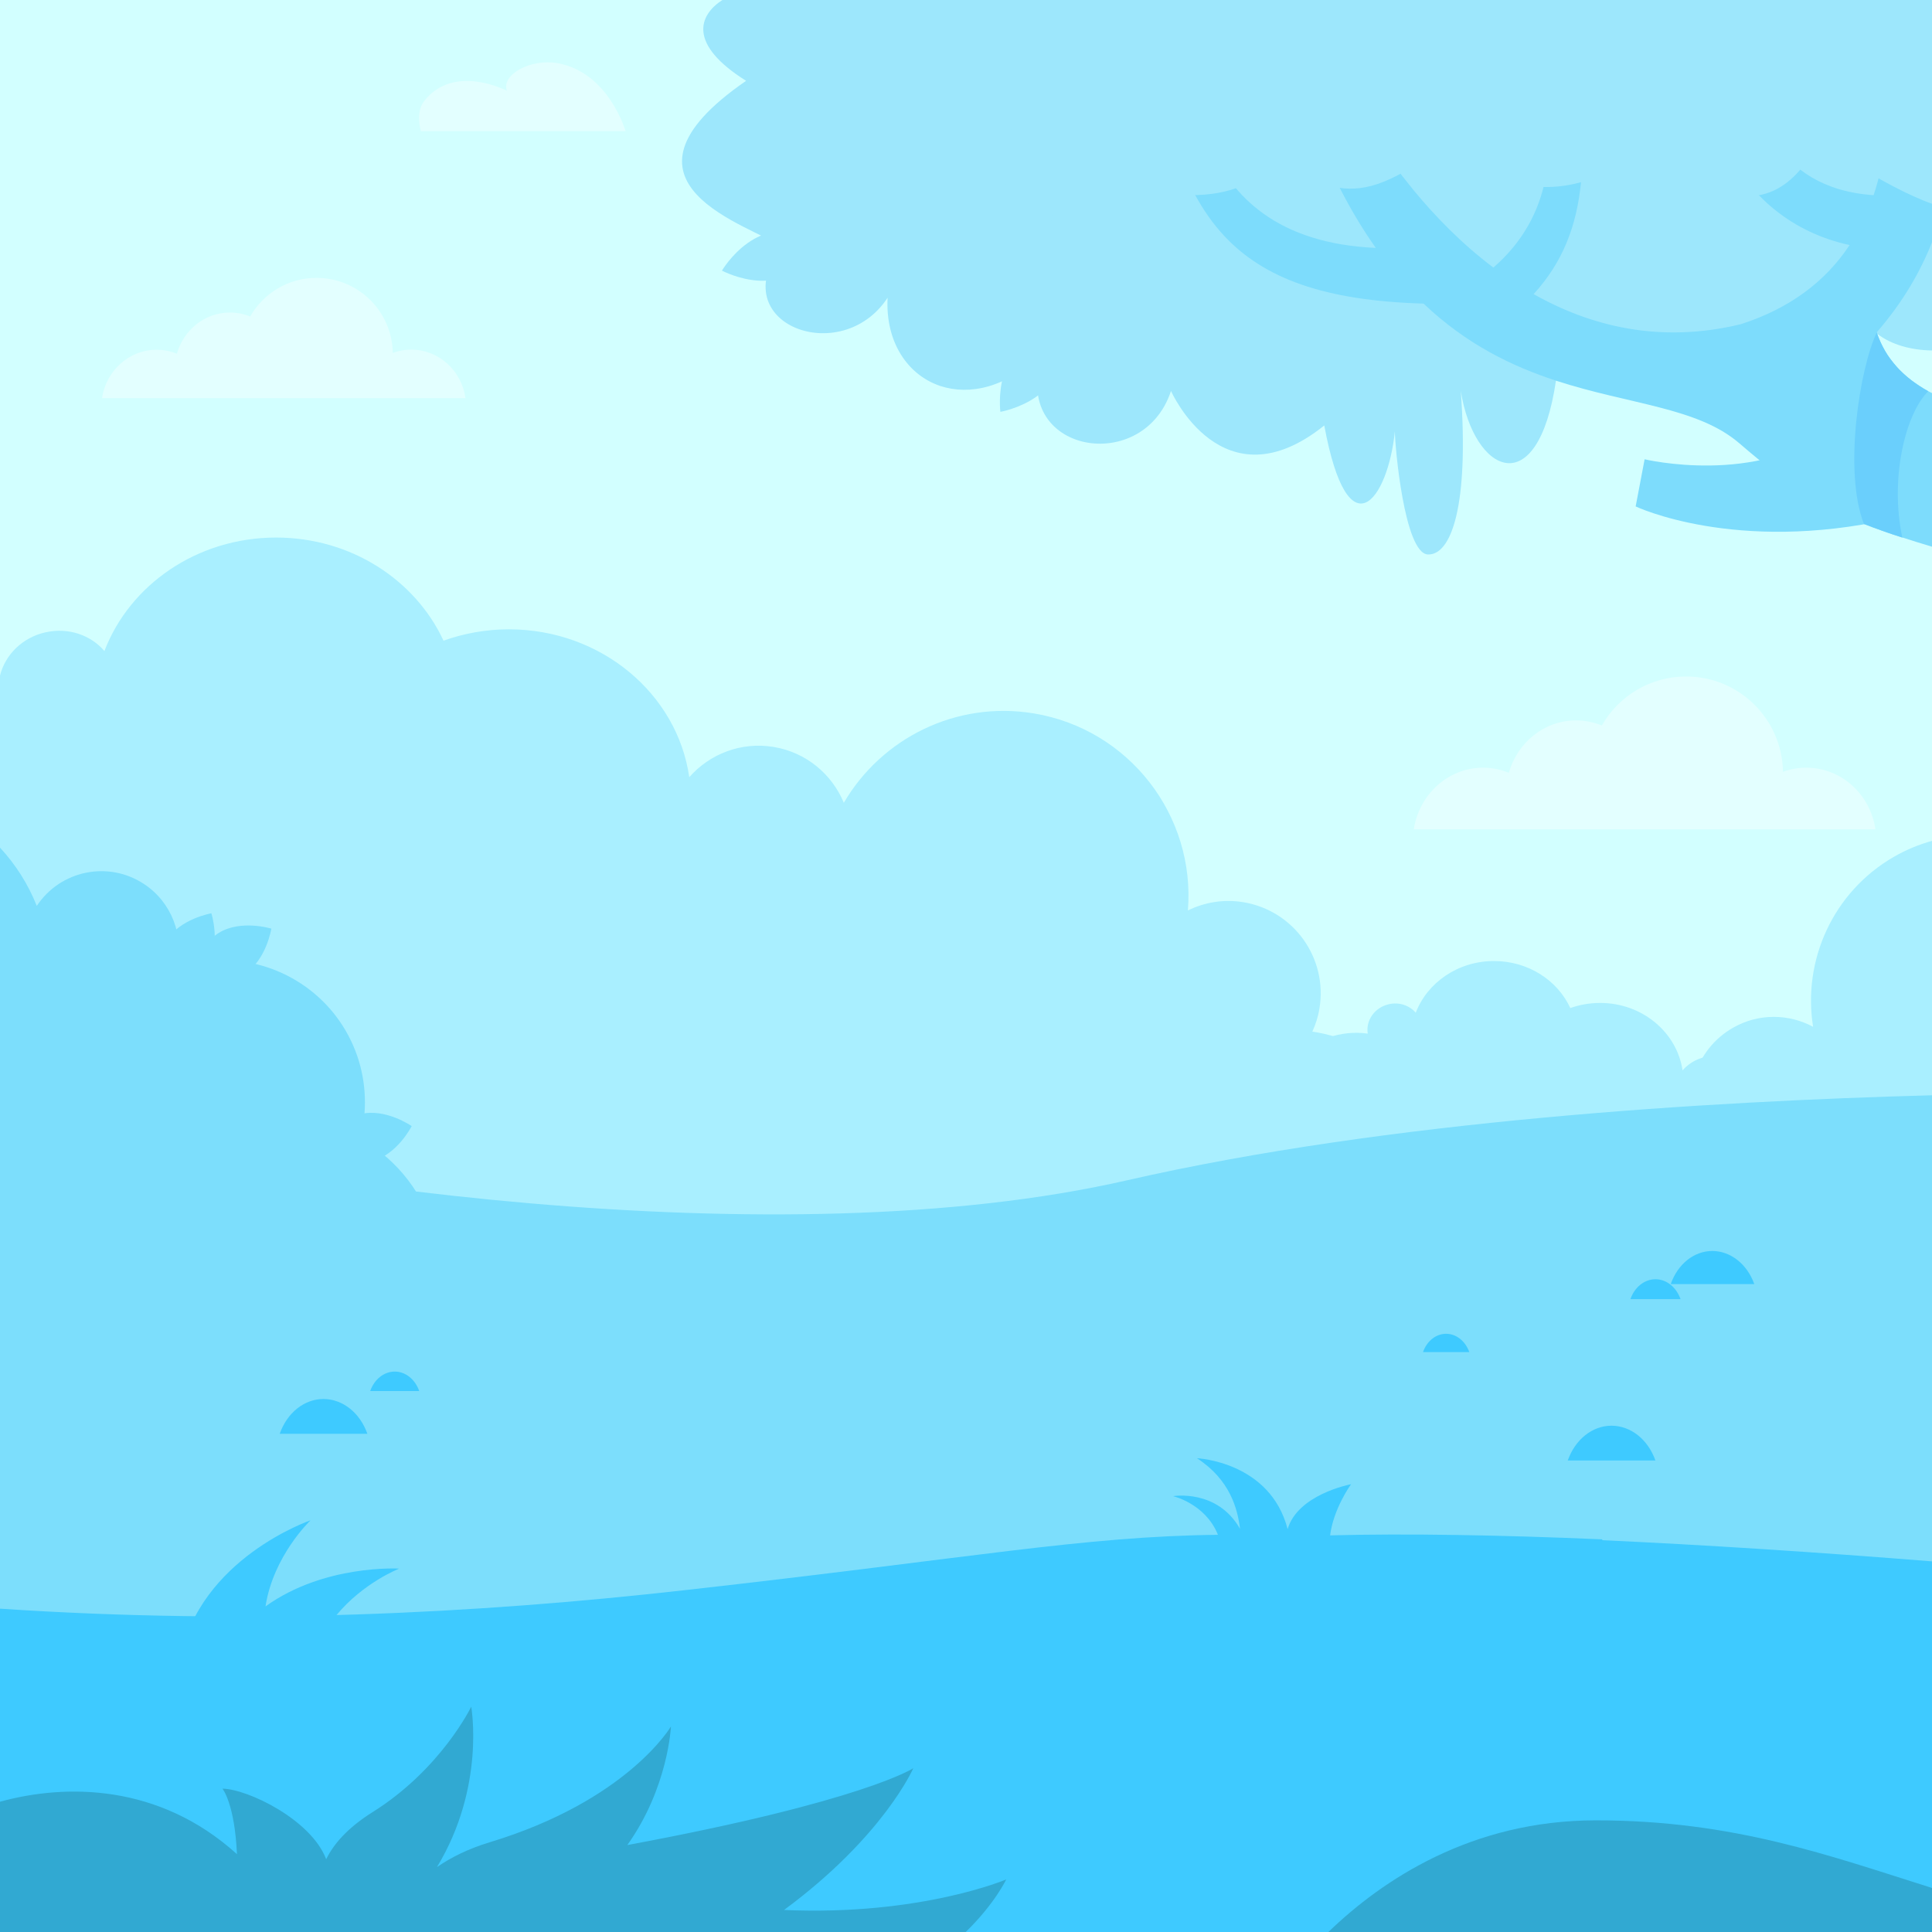
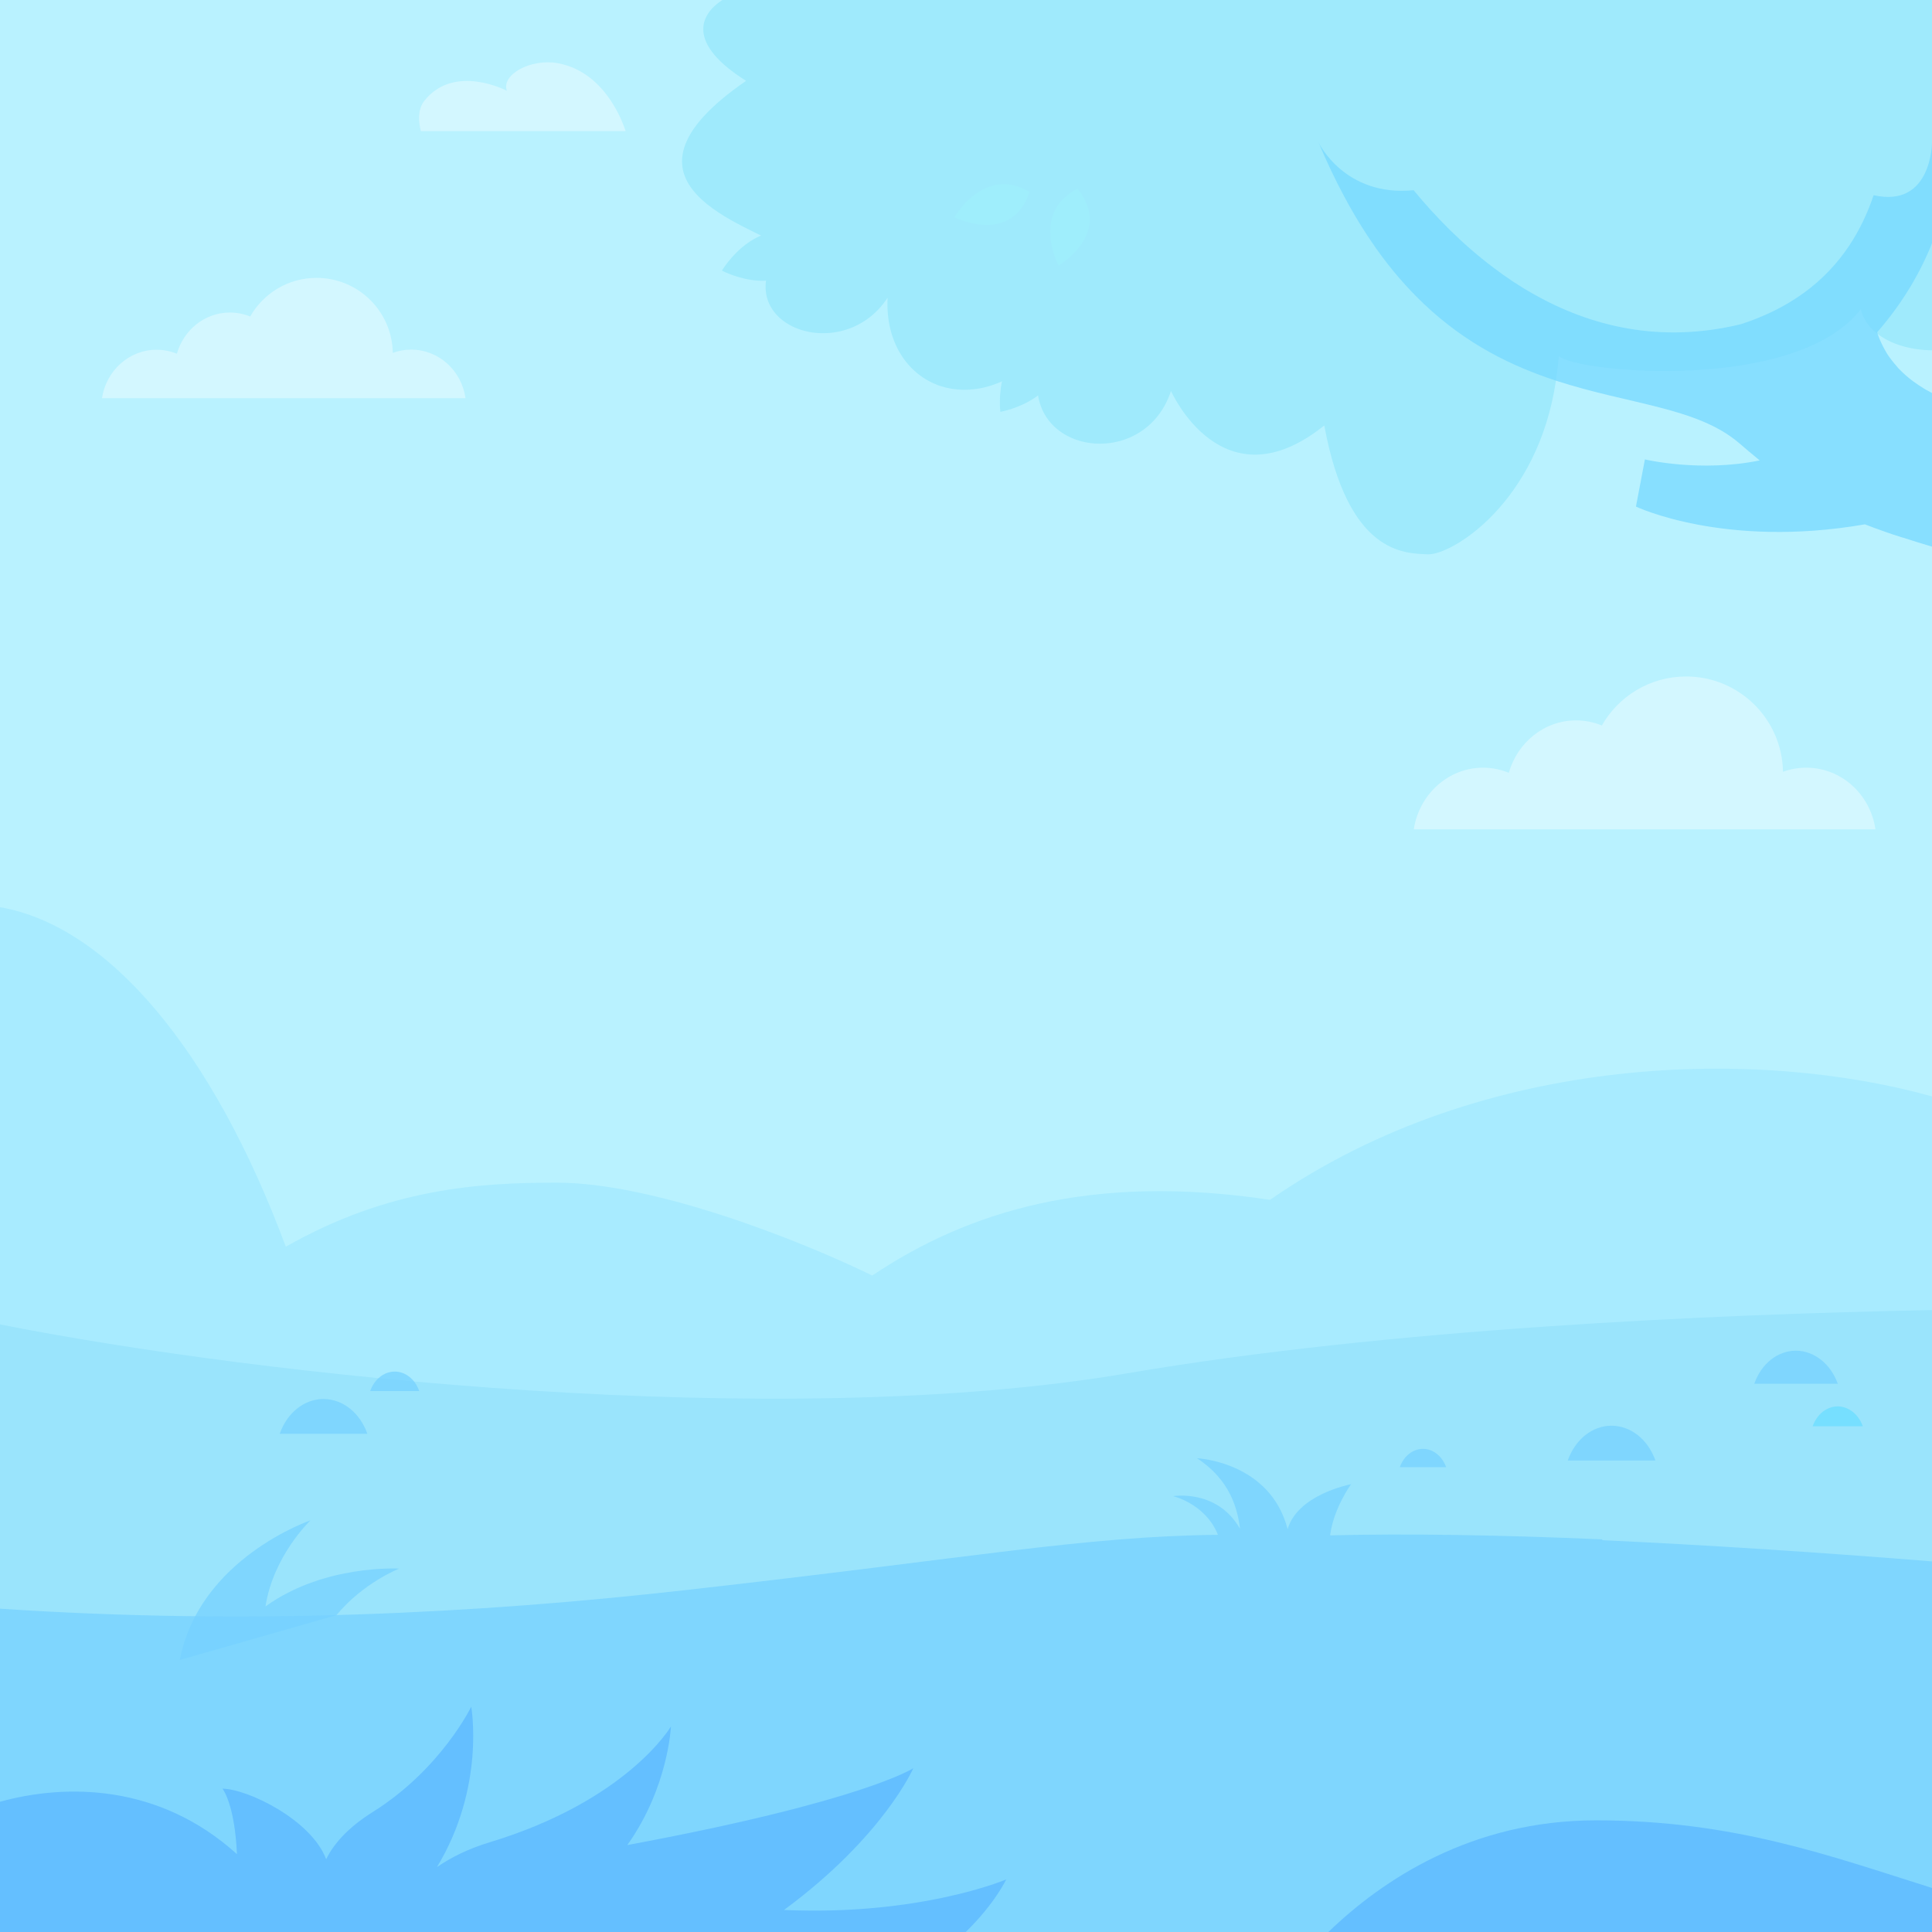
<svg xmlns="http://www.w3.org/2000/svg" width="1360" height="1360" viewBox="0 0 1360 1360" fill="none">
  <g>
-     <path d="M1360 1360H0V0H1360V1360Z" fill="#D2FFFF" />
-     <path d="M1360 0H0V1360H1360V0Z" fill="#D2FFFF" />
-     <path d="M1295 733C1270 728.8 1246 741 1234 761.7C1230.2 752.6 1222 745.6 1211.5 743.8C1201 742.1 1190.9 746 1184.4 753.5C1180.5 726.7 1156 706 1126.4 706C1119 706 1111.9 707.3 1105.4 709.6C1096.4 690.1 1075.8 676.5 1051.7 676.5C1026.3 676.5 1004.7 691.7 996.6 712.9C992.2 707.8 985 705.2 977.7 706.9C967.8 709.1 961.3 718.2 962.8 727.6C953.7 726.3 944.2 727.2 934.9 730.4C911 738.8 895.9 761 895.3 785C887.6 778.8 877 776.7 867 780.2C852.6 785.3 844.6 800.4 848 815C841.5 814 834.7 814.6 828 816.9C806.5 824.5 795.2 848.1 802.7 869.6C796.1 874.2 790.8 880.5 787.4 887.9C783.7 895.8 782.4 904.7 783.7 913.3L1351.1 952.4V793.9C1348.8 794.4 1346.6 795.2 1344.5 796.2C1346.9 765.8 1325.6 738 1295 733Z" fill="#A9EFFF" />
+     <path d="M1360 0H0V1360H1360V0Z" fill="#B9F2FF" />
+     <path opacity="0.53" d="M1360 771.8C1240.1 738.2 1045.8 739.4 894 844.6C767.6 825.6 681 853 614 897.9C562.7 872.8 460.1 832.5 391.8 832.5C337.8 832.5 273.5 836.4 201.2 877.6C149.8 739.4 76.3 651.8 0 638.6V1149.3H226.1L493.2 1051.2L853.3 1076.1L1294.9 1042.7C1292.1 1039.7 1289.2 1036.8 1286.3 1033.9L1360.1 1056.6V771.8H1360Z" fill="#99E5FF" />
    <path opacity="0.37" d="M1271.5 540.4C1265.8 540.4 1260.3 541.4 1255.1 543.3C1254.5 506.1 1224.2 476.2 1186.9 476.2C1161.5 476.2 1139.3 490.1 1127.6 510.7C1122 508.4 1115.9 507.1 1109.5 507.1C1087.1 507.1 1068.2 522.6 1062.1 544C1056.5 541.7 1050.4 540.4 1044 540.4C1019.4 540.4 999 559.2 995.2 583.8H1320.2C1316.6 559.2 1296.2 540.4 1271.5 540.4Z" fill="white" />
    <path opacity="0.37" d="M289.4 246.1C284.9 246.1 280.6 246.9 276.5 248.4C276 219.1 252.2 195.6 222.8 195.6C202.8 195.6 185.4 206.5 176.1 222.8C171.7 221 166.9 220 161.8 220C144.2 220 129.3 232.2 124.5 249C120.1 247.2 115.3 246.2 110.2 246.2C90.8 246.2 74.7 261 71.8 280.3H327.7C324.9 260.8 308.8 246.1 289.4 246.1Z" fill="white" />
-     <path d="M1333.4 603C1290.1 627.9 1268.8 676.3 1276.3 722.8C1259.2 713.6 1237.8 713.1 1219.7 723.6C1193.6 738.6 1183.5 770.7 1195.4 797.7C1182.4 798.1 1169.4 801.6 1157.4 808.5C1136.3 820.7 1122.7 840.8 1118.2 862.9C1114.3 881.6 1117 901.7 1127.1 919.5C1124.1 922.5 1121.4 925.7 1118.9 929.1C1115.4 933.9 1112.3 939 1109.7 944.3C1107.3 949.4 1105.3 954.9 1103.9 960.5C1103.9 960.7 1103.8 960.9 1103.8 961C1099.7 977.5 1100.4 994.9 1105.8 1011L1360.1 982.1V591.9C1350.9 594.4 1342 598.1 1333.4 603Z" fill="#A9EFFF" />
-     <path d="M1016 938.3C1012.5 919.6 1004.3 902 992.1 887.3C1004.2 870.9 1010.9 851.2 1011.4 830.8C1012.3 803.8 1002.5 777.5 984.1 757.7C968.1 740.5 946.8 729.5 923.8 726.2C926.1 721.1 927.9 715.7 928.8 709.9C934.7 674.5 910.8 641 875.3 635.1C861.5 632.8 848 635.1 836.2 640.9C841.6 574.2 795 513.4 727.8 502.2C672.9 493.1 620.5 519.8 594 565.1C585.7 545.1 567.6 529.6 544.6 525.8C521.6 522 499.5 530.8 485.2 547.1C476.8 488.4 423.2 443 358.2 443C342 443 326.4 445.9 312.2 451C292.4 408.3 247.1 378.4 194.4 378.4C138.7 378.4 91.3 411.7 73.5 458.3C64 447.1 48.2 441.5 32.1 445.1C15.7 448.7 3.6 461 0 475.6V924.8L1012.2 994.5C1018.2 976.4 1019.5 957.1 1016 938.3Z" fill="#A9EFFF" />
-     <path d="M1360 1360V771C1202.9 775.2 977.3 788.8 793.6 830.8C548.3 887 183.7 833.5 0 784.6V1360H1360Z" fill="#7CDEFC" />
-     <path d="M306.6 870.8C299.3 841.7 280.3 816.5 253.6 801.5C258.6 782.4 257.9 762.1 251.5 743.4C237.4 702.5 199.5 676.6 158.6 675.9C147.2 675.7 135.6 677.4 124.2 681.3C129.9 658.8 120.8 635.1 101.4 622.3C76.3 605.7 42.5 612.6 25.9 637.7C19.8 622.4 11 608.5 0 596.7V892.2H309.8C309.5 884.9 308.4 877.8 306.6 870.8Z" fill="#7CDEFC" />
-     <path d="M117.1 662.3C107.7 677.9 114.5 699.3 114.5 699.3C114.5 699.3 136.7 695.5 146.2 679.9C155.6 664.3 148.8 642.9 148.8 642.9C148.8 642.9 126.5 646.7 117.1 662.3Z" fill="#7CDEFC" />
-     <path d="M253.6 784.3C235.9 788.8 225.8 808.9 225.8 808.9C225.8 808.9 244.3 821.8 262 817.3C279.7 812.8 289.8 792.7 289.8 792.7C289.8 792.7 271.3 779.8 253.6 784.3Z" fill="#7CDEFC" />
-     <path d="M154 656.7C138.6 666.4 135.1 688.6 135.1 688.6C135.1 688.6 156.7 695.3 172.1 685.6C187.5 675.9 191 653.7 191 653.7C191 653.7 169.5 647.1 154 656.7Z" fill="#7CDEFC" />
-     <path d="M227.8 984.8H227.7C214.2 984.8 202.1 994.5 196.9 1009.3H258.6C253.4 994.5 241.3 984.9 227.8 984.8Z" fill="#3ECAFF" />
-     <path d="M1134.5 1003.6H1134.4C1120.9 1003.6 1108.8 1013.3 1103.6 1028.1H1165.3C1160.1 1013.3 1148 1003.7 1134.5 1003.6Z" fill="#3ECAFF" />
-     <path d="M1165.4 900.5C1157.6 900.5 1150.7 906 1147.7 914.5H1183C1180 906.1 1173.1 900.5 1165.4 900.5Z" fill="#3ECAFF" />
-     <path d="M1018 938.9C1010.8 938.9 1004.4 944 1001.7 951.8H1034.3C1031.5 944 1025.1 938.9 1018 938.9Z" fill="#3ECAFF" />
-     <path d="M1205.5 880.6H1205.4C1192.5 880.6 1181 889.8 1176.1 903.9H1234.9C1229.9 889.9 1218.3 880.7 1205.5 880.6Z" fill="#3ECAFF" />
-     <path d="M277.9 965.5C270.3 965.5 263.5 970.9 260.6 979.2H295.1C292.2 970.9 285.4 965.5 277.9 965.5Z" fill="#3ECAFF" />
-     <path d="M186.9 1130.8C192.4 1095 218.6 1070.2 218.6 1070.2C218.6 1070.2 140.3 1096.9 126.6 1168.5L236.8 1137C255.7 1114.1 281 1104.2 281 1104.2C281 1104.2 228.3 1101 186.9 1130.8Z" fill="#3ECAFF" />
-     <path d="M508.5 0C492.1 10.6 483.8 30.9 525.2 56.9C419.5 129.7 530.1 158.9 550.1 173.7C509 227.7 592 259.6 624.8 209.6C623.2 241.2 639.2 264.1 661.9 271.7C672.2 275.1 683.9 275.4 696 271.9C709 268.1 722.6 260 735.3 246.7C706.9 317.8 804.1 336.9 824.3 275.2C824.3 275.2 860.4 357.1 932.2 299.5C949 390.3 977 351.8 981.9 303.6C981.9 314.1 988.6 389.5 1005.1 390.3C1021.5 391 1034.2 356.4 1028.3 275.2C1037.5 333.4 1082.5 354.7 1095.3 267.9C1096.1 262.6 1096.7 256.9 1097.3 250.8C1110.8 262.5 1264.4 276.7 1309.9 217.7C1311.5 224.5 1315.4 230.1 1320.9 234.5C1321.1 234.7 1321.3 234.8 1321.5 235C1331.1 242.5 1345.1 246.5 1360 246.7V0H508.5Z" fill="#9DE7FC" />
-     <path d="M1357.4 275.4C1356.8 275.1 1356.3 274.8 1355.7 274.5C1355.2 274.2 1354.7 273.9 1354.2 273.6C1351.6 272 1349.1 270.4 1346.7 268.6C1346.3 268.3 1346 268.1 1345.6 267.8C1342.3 265.3 1339.3 262.6 1336.5 259.7C1336 259.2 1335.5 258.7 1335.1 258.1C1333.9 256.7 1332.7 255.4 1331.6 253.9C1331.2 253.3 1330.7 252.7 1330.3 252.2C1330.3 252.2 1330.3 252.1 1330.2 252.1C1329.7 251.4 1329.3 250.8 1328.8 250.1C1328.8 250 1328.7 250 1328.7 250C1328.3 249.4 1327.9 248.7 1327.5 248C1327.1 247.3 1326.7 246.6 1326.3 245.9C1325.6 244.6 1324.9 243.3 1324.3 242C1324.1 241.6 1323.9 241.2 1323.7 240.7C1323.4 240.1 1323.2 239.5 1322.9 238.9C1322.6 238.2 1322.3 237.4 1322 236.6C1322 236.5 1321.9 236.4 1321.9 236.3C1321.7 235.9 1321.6 235.4 1321.4 234.9C1321.3 234.6 1321.2 234.2 1321.1 233.9C1339.3 213 1351.7 191.5 1360 170.5V100.2H1327.3C1325.5 113.5 1322.7 125.9 1318.9 137.4C1314.6 150.2 1309 161.9 1302 172.5C1284.8 198.5 1259.5 217.2 1225.5 228.2C1168.6 242 1119.6 229.7 1079.5 207C1069.5 201.4 1060.1 195.1 1051.3 188.4C1028.8 171.5 1010 152 995.1 133.9C985 121.6 976.6 110.1 970.2 100.3H928.2C934 114.2 940.1 126.9 946.4 138.6C953.5 151.9 960.9 163.8 968.5 174.6C979.3 189.9 990.6 202.8 1002.2 213.8C1032.5 242.6 1064.6 257.9 1095.4 268C1147 284.8 1194.8 286.7 1224.2 311.9C1229.3 316.3 1234.1 320.3 1238.7 324.1C1266.2 346.5 1286 358.5 1312.7 369.1C1313.4 369.4 1314.1 369.6 1314.8 369.9C1317.1 370.8 1319.4 371.7 1321.8 372.5C1322.9 372.9 1324 373.3 1325.1 373.7C1326.2 374.1 1327.4 374.5 1328.5 374.9C1329.7 375.3 1330.8 375.7 1332 376.1C1332.4 376.3 1332.9 376.4 1333.3 376.5C1335.2 377.1 1337.1 377.8 1339.1 378.4C1339.2 378.4 1339.2 378.4 1339.3 378.4C1345.8 380.5 1352.7 382.7 1360.2 384.9V276.8C1359.1 276.3 1358.3 275.9 1357.4 275.4Z" fill="#7DDCFC" />
-     <path d="M1290.3 301.3C1236.8 342.3 1157.7 323.3 1157.7 323.3L1151.4 356.5C1151.4 356.5 1221.4 389.9 1331.2 365.3L1303.8 307.6C1303.5 300.8 1295.7 297.2 1290.3 301.3Z" fill="#7DDCFC" />
-     <path d="M1318.9 137.4C1282.8 134.9 1262.3 119 1249.2 100.2H1213.6C1230 138.4 1262.5 164 1302 172.5C1306.4 173.5 1311 174.2 1315.6 174.7C1315.6 174.7 1336.9 152.3 1331.3 137.7C1326.9 137.8 1322.8 137.7 1318.9 137.4Z" fill="#7DDCFC" />
-     <path d="M982.401 174.7C977.601 174.8 972.901 174.7 968.301 174.5C934.701 173 908.801 164.3 889.401 150.4C871.501 137.6 859.001 120.4 850.801 100.2H825.601C834.501 127 845.801 149 862.001 166.3C889.801 195.9 932.101 211.7 1002 213.7C1007 213.8 1012.1 213.9 1017.4 213.9C1017.4 214 990.101 180.8 982.401 174.7Z" fill="#7DDCFC" />
-     <path d="M1090.2 100.2C1090.2 108.7 1089.5 117 1088 125.1C1083.5 148.7 1072 170.3 1051.3 188.3C1050.7 188.8 1050.2 189.3 1049.6 189.8C1052.8 202.2 1055.1 214.9 1056.3 227.7C1065.3 221.1 1073 214.2 1079.6 207C1100.2 184.5 1109.9 158.8 1112.9 128.5C1113.8 119.5 1114.1 110.1 1113.9 100.3H1090.2V100.2Z" fill="#7DDCFC" />
-     <path d="M861.7 291.4C861.7 291.4 914.8 277.5 895.5 232C850.7 241.1 861.7 291.4 861.7 291.4Z" fill="#9DE7FC" />
-     <path d="M915.4 214.9C899.1 257.6 947.5 275.2 947.5 275.2C947.5 275.2 964.1 223 915.4 214.9Z" fill="#9DE7FC" />
-     <path d="M704.2 289.9C704.2 289.9 758.301 280.6 742.901 233.6C697.501 238.8 704.2 289.9 704.2 289.9Z" fill="#9DE7FC" />
-     <path d="M508.2 190.5C508.2 190.5 556.6 216.3 573.3 169.8C534.3 146 508.2 190.5 508.2 190.5Z" fill="#9DE7FC" />
-     <path d="M671.9 152.9C671.9 152.9 711.8 173.3 724.8 135.1C692.6 116.2 671.9 152.9 671.9 152.9Z" fill="#9DE7FC" />
-     <path d="M745.2 187C745.2 187 783.8 164.2 758.5 132.8C725.3 149.9 745.2 187 745.2 187Z" fill="#9DE7FC" />
-     <path d="M1321.1 234C1309 259.6 1297.6 332.1 1312.1 368.8C1320.3 372 1329.2 375.2 1339.1 378.4C1330.1 336.1 1341.6 290.8 1357.4 275.4C1340.1 265.8 1327.4 252.7 1321.1 234Z" fill="#6ACFFC" />
-     <path d="M1360 1360V1099.1C1278.6 1092.6 1200 1087.5 1127.9 1084.2V1083.6C1055.4 1080.5 990.2 1079.4 936.3 1080.8C938.7 1062.2 950.3 1045.8 951.1 1044.8C949.4 1045.1 913.5 1052.3 906.4 1076.4C894.1 1028.8 842.6 1026.5 842.6 1026.5C866 1041.7 871.2 1062.3 872.9 1076.2C856.8 1047.9 825.8 1053.2 825.8 1053.2C825.8 1053.2 848.2 1058.4 857.1 1079.8L857.3 1080.4C762.3 1081.5 686.6 1096.4 482.7 1119.3C334.5 1136 174.3 1144 0 1132.4V1360H1360Z" fill="#3ECAFF" />
+     <path d="M1360 1360V922.2C1202.9 925.3 977.3 935.4 793.6 966.7C548.3 1008.5 183.7 968.7 0 932.3V1360H1360Z" fill="#9AE4FC" />
+     <path opacity="0.74" d="M227.8 984.8H227.7C214.2 984.8 202.1 994.5 196.9 1009.3H258.6C253.4 994.5 241.3 984.9 227.8 984.8Z" fill="#76D1FF" />
+     <path opacity="0.74" d="M1134.5 1003.6H1134.4C1120.9 1003.6 1108.8 1013.3 1103.6 1028.1H1165.3C1160.1 1013.3 1148 1003.7 1134.5 1003.6Z" fill="#76D1FF" />
+     <path d="M1293.7 990C1285.9 990 1279 995.5 1276 1004H1311.3C1308.3 995.6 1301.4 990.1 1293.7 990Z" fill="#76DFFF" />
+     <path opacity="0.74" d="M1001.7 1019.9C994.5 1019.9 988.1 1025 985.4 1032.8H1018C1015.2 1025 1008.8 1019.9 1001.7 1019.9Z" fill="#76D1FF" />
+     <path opacity="0.74" d="M1264.3 950.8H1264.2C1251.3 950.8 1239.8 960 1234.9 974.1H1293.7C1288.7 960.1 1277.1 950.9 1264.3 950.8Z" fill="#76D1FF" />
+     <path opacity="0.74" d="M277.9 965.5C270.3 965.5 263.5 970.9 260.6 979.2H295.1C292.2 970.9 285.4 965.5 277.9 965.5Z" fill="#76D1FF" />
+     <path opacity="0.74" d="M186.9 1130.8C192.4 1095 218.6 1070.2 218.6 1070.2C218.6 1070.2 140.3 1096.9 126.6 1168.5L236.8 1137C255.7 1114.1 281 1104.2 281 1104.2C281 1104.2 228.3 1101 186.9 1130.8Z" fill="#76D1FF" />
+     <path d="M508.5 0C492.1 10.6 483.8 30.9 525.2 56.9C419.5 129.7 530.1 158.9 550.1 173.7C509 227.7 592 259.6 624.8 209.6C623.2 241.2 639.2 264.1 661.9 271.7C672.2 275.1 683.9 275.4 696 271.9C709 268.1 722.6 260 735.3 246.7C706.9 317.8 804.1 336.9 824.3 275.2C824.3 275.2 860.4 357.1 932.2 299.5C949 390.3 988.6 389.5 1005.1 390.2C1021.5 390.9 1082.4 354.6 1095.3 267.8C1096.1 262.5 1096.7 256.8 1097.3 250.7C1110.8 262.4 1264.4 276.6 1309.9 217.6C1311.5 224.4 1315.4 230 1320.9 234.4C1321.1 234.6 1321.3 234.7 1321.5 234.9C1331.1 242.4 1345.1 246.4 1360 246.6V0H508.5Z" fill="#9FEAFC" />
+     <path opacity="0.74" d="M1360 100.2C1360 100.2 1360 146.7 1318.9 137.4C1314.6 150.2 1309 161.9 1302 172.5C1284.8 198.5 1259.5 217.2 1225.5 228.2C1168.6 242 1119.6 229.7 1079.5 207C1069.5 201.4 1060.1 195.1 1051.3 188.4C1028.8 171.5 1010 152 995.1 133.9C946.3 138.7 928.2 100.3 928.2 100.3C934 114.2 940.1 126.9 946.4 138.6C953.5 151.9 960.9 163.8 968.5 174.6C979.3 189.9 990.6 202.8 1002.2 213.8C1032.5 242.6 1064.6 257.9 1095.4 268C1147 284.8 1194.8 286.7 1224.2 311.9C1229.3 316.3 1234.1 320.3 1238.7 324.1C1196.9 332.7 1157.9 323.4 1157.9 323.4L1151.6 356.6C1151.6 356.6 1213.7 386.3 1312.8 369.1C1313.5 369.4 1314.2 369.6 1314.9 369.9C1317.2 370.8 1319.5 371.7 1321.9 372.5C1323 372.9 1324.1 373.3 1325.2 373.7C1326.3 374.1 1327.5 374.5 1328.6 374.9C1329.8 375.3 1330.9 375.7 1332.1 376.1C1332.5 376.3 1333 376.4 1333.4 376.5C1335.3 377.1 1337.2 377.8 1339.2 378.4C1339.3 378.4 1339.3 378.4 1339.4 378.4C1345.9 380.5 1352.8 382.7 1360.3 384.9V276.8C1359.4 276.3 1358.6 275.9 1357.7 275.4C1357.1 275.1 1356.6 274.8 1356 274.5C1355.5 274.2 1355 273.9 1354.5 273.6C1351.9 272 1349.4 270.4 1347 268.6C1346.6 268.3 1346.3 268.1 1345.9 267.8C1342.6 265.3 1339.6 262.6 1336.8 259.7C1336.3 259.2 1335.8 258.7 1335.4 258.1C1334.2 256.7 1333 255.4 1331.9 253.9C1331.5 253.3 1331 252.7 1330.6 252.2C1330.6 252.2 1330.6 252.1 1330.5 252.1C1330 251.4 1329.6 250.8 1329.1 250.1C1329.1 250 1329 250 1329 250C1328.6 249.4 1328.2 248.7 1327.8 248C1327.4 247.3 1327 246.6 1326.6 245.9C1325.9 244.6 1325.2 243.3 1324.6 242C1324.4 241.6 1324.2 241.2 1324 240.7C1323.7 240.1 1323.5 239.5 1323.2 238.9C1322.9 238.2 1322.6 237.4 1322.3 236.6C1322.3 236.5 1322.2 236.4 1322.2 236.3C1322 235.9 1321.9 235.4 1321.7 234.9C1321.6 234.6 1321.5 234.2 1321.4 233.9C1339.6 213 1352 191.5 1360.3 170.5V100.2H1360Z" fill="#76D8FF" />
+     <path d="M861.7 291.4C861.7 291.4 914.8 277.5 895.5 232C850.7 241.1 861.7 291.4 861.7 291.4Z" fill="#9FEAFC" />
+     <path d="M915.4 214.9C899.1 257.6 947.5 275.2 947.5 275.2C947.5 275.2 964.1 223 915.4 214.9Z" fill="#9FEAFC" />
+     <path d="M704.2 289.9C704.2 289.9 758.301 280.6 742.901 233.6C697.501 238.8 704.2 289.9 704.2 289.9Z" fill="#9FEAFC" />
+     <path d="M508.2 190.5C508.2 190.5 556.6 216.3 573.3 169.8C534.3 146 508.2 190.5 508.2 190.5Z" fill="#9FEAFC" />
+     <path d="M671.9 152.9C671.9 152.9 711.8 173.3 724.8 135.1C692.6 116.2 671.9 152.9 671.9 152.9Z" fill="#9FEEFC" />
+     <path d="M745.2 187C745.2 187 783.8 164.2 758.5 132.8C725.3 149.9 745.2 187 745.2 187Z" fill="#9FEEFC" />
+     <path opacity="0.74" d="M1360 1360V1099.1C1278.6 1092.6 1200 1087.5 1127.9 1084.2V1083.6C1055.4 1080.5 990.2 1079.4 936.3 1080.8C938.7 1062.2 950.3 1045.8 951.1 1044.8C949.4 1045.1 913.5 1052.3 906.4 1076.4C894.1 1028.8 842.6 1026.5 842.6 1026.5C866 1041.7 871.2 1062.3 872.9 1076.2C856.8 1047.9 825.8 1053.2 825.8 1053.2C825.8 1053.2 848.2 1058.4 857.1 1079.8L857.3 1080.4C762.3 1081.5 686.6 1096.4 482.7 1119.3C334.5 1136 174.3 1144 0 1132.4V1360H1360Z" fill="#76D1FF" />
    <path opacity="0.37" d="M392.7 44.5C373.5 41 352.7 52.6 356.8 63.9C356.8 63.9 319.7 44.3 298.6 71.1C292.2 79.3 296.3 92.3 296.3 92.3H440.4C440.3 92.4 428.7 51.1 392.7 44.5Z" fill="white" />
-     <path d="M720.7 47.6L711.6 92.3C711.6 92.3 767 137.4 837.8 137.4C896.8 137.4 899.6 100.1 899.6 100.1C899.6 100.1 923.3 145.2 969.8 129.5C993.7 121.4 1017.9 100.1 1017.9 100.1C1017.9 100.1 1056.3 143.9 1112.8 128.3C1159.6 115.4 1162.8 81.5 1162.8 81.5C1162.8 81.5 1183.3 130.7 1222.9 137.4C1262.5 144.1 1279.9 98.8 1279.9 98.8C1279.9 98.8 1325.4 131.1 1360.1 143.5V47.5H720.7V47.6Z" fill="#9DE7FC" />
-     <path d="M708.3 1323C708.3 1323 648.1 1348.7 551.9 1344.5C622.1 1292.7 642.9 1244.7 642.9 1244.7C642.9 1244.7 608 1267.9 441.6 1298.8C470.5 1258.2 472.3 1215.3 472.3 1215.3C472.3 1215.3 441.8 1267.5 344.5 1296.9C329.7 1301.4 317.6 1307.4 307.6 1314.3C341.9 1257.7 331.7 1201.4 331.7 1201.4C331.7 1201.4 310.6 1245.3 262.3 1275.6C244.1 1287 234.5 1298.7 229.6 1308.8C219.2 1281 174.3 1259.3 156.6 1259.1C156.6 1259.1 165.2 1269.5 166.8 1305.2C112 1255.6 46.5 1255.5 0 1268.3V1360H679.8C700.3 1340.1 708.3 1323 708.3 1323Z" fill="#31A9D2" />
-     <path d="M1360 1329C1288.2 1306.4 1220.6 1281.4 1123.4 1281.4C1035.8 1281.4 973.1 1323.3 935.1 1360H1360V1329Z" fill="#31A9D2" />
+     <path opacity="0.74" d="M708.3 1323C708.3 1323 648.1 1348.7 551.9 1344.5C622.1 1292.7 642.9 1244.7 642.9 1244.7C642.9 1244.7 608 1267.9 441.6 1298.8C470.5 1258.2 472.3 1215.3 472.3 1215.3C472.3 1215.3 441.8 1267.5 344.5 1296.9C329.7 1301.4 317.6 1307.4 307.6 1314.3C341.9 1257.7 331.7 1201.4 331.7 1201.4C331.7 1201.4 310.6 1245.3 262.3 1275.6C244.1 1287 234.5 1298.7 229.6 1308.8C219.2 1281 174.3 1259.3 156.6 1259.1C156.6 1259.1 165.2 1269.5 166.8 1305.2C112 1255.6 46.5 1255.5 0 1268.3V1360H679.8C700.3 1340.1 708.3 1323 708.3 1323Z" fill="#5BB7FF" />
+     <path opacity="0.74" d="M1360 1329C1288.2 1306.4 1220.6 1281.4 1123.4 1281.4C1035.8 1281.4 973.1 1323.3 935.1 1360H1360V1329Z" fill="#5BB7FF" />
  </g>
</svg>
